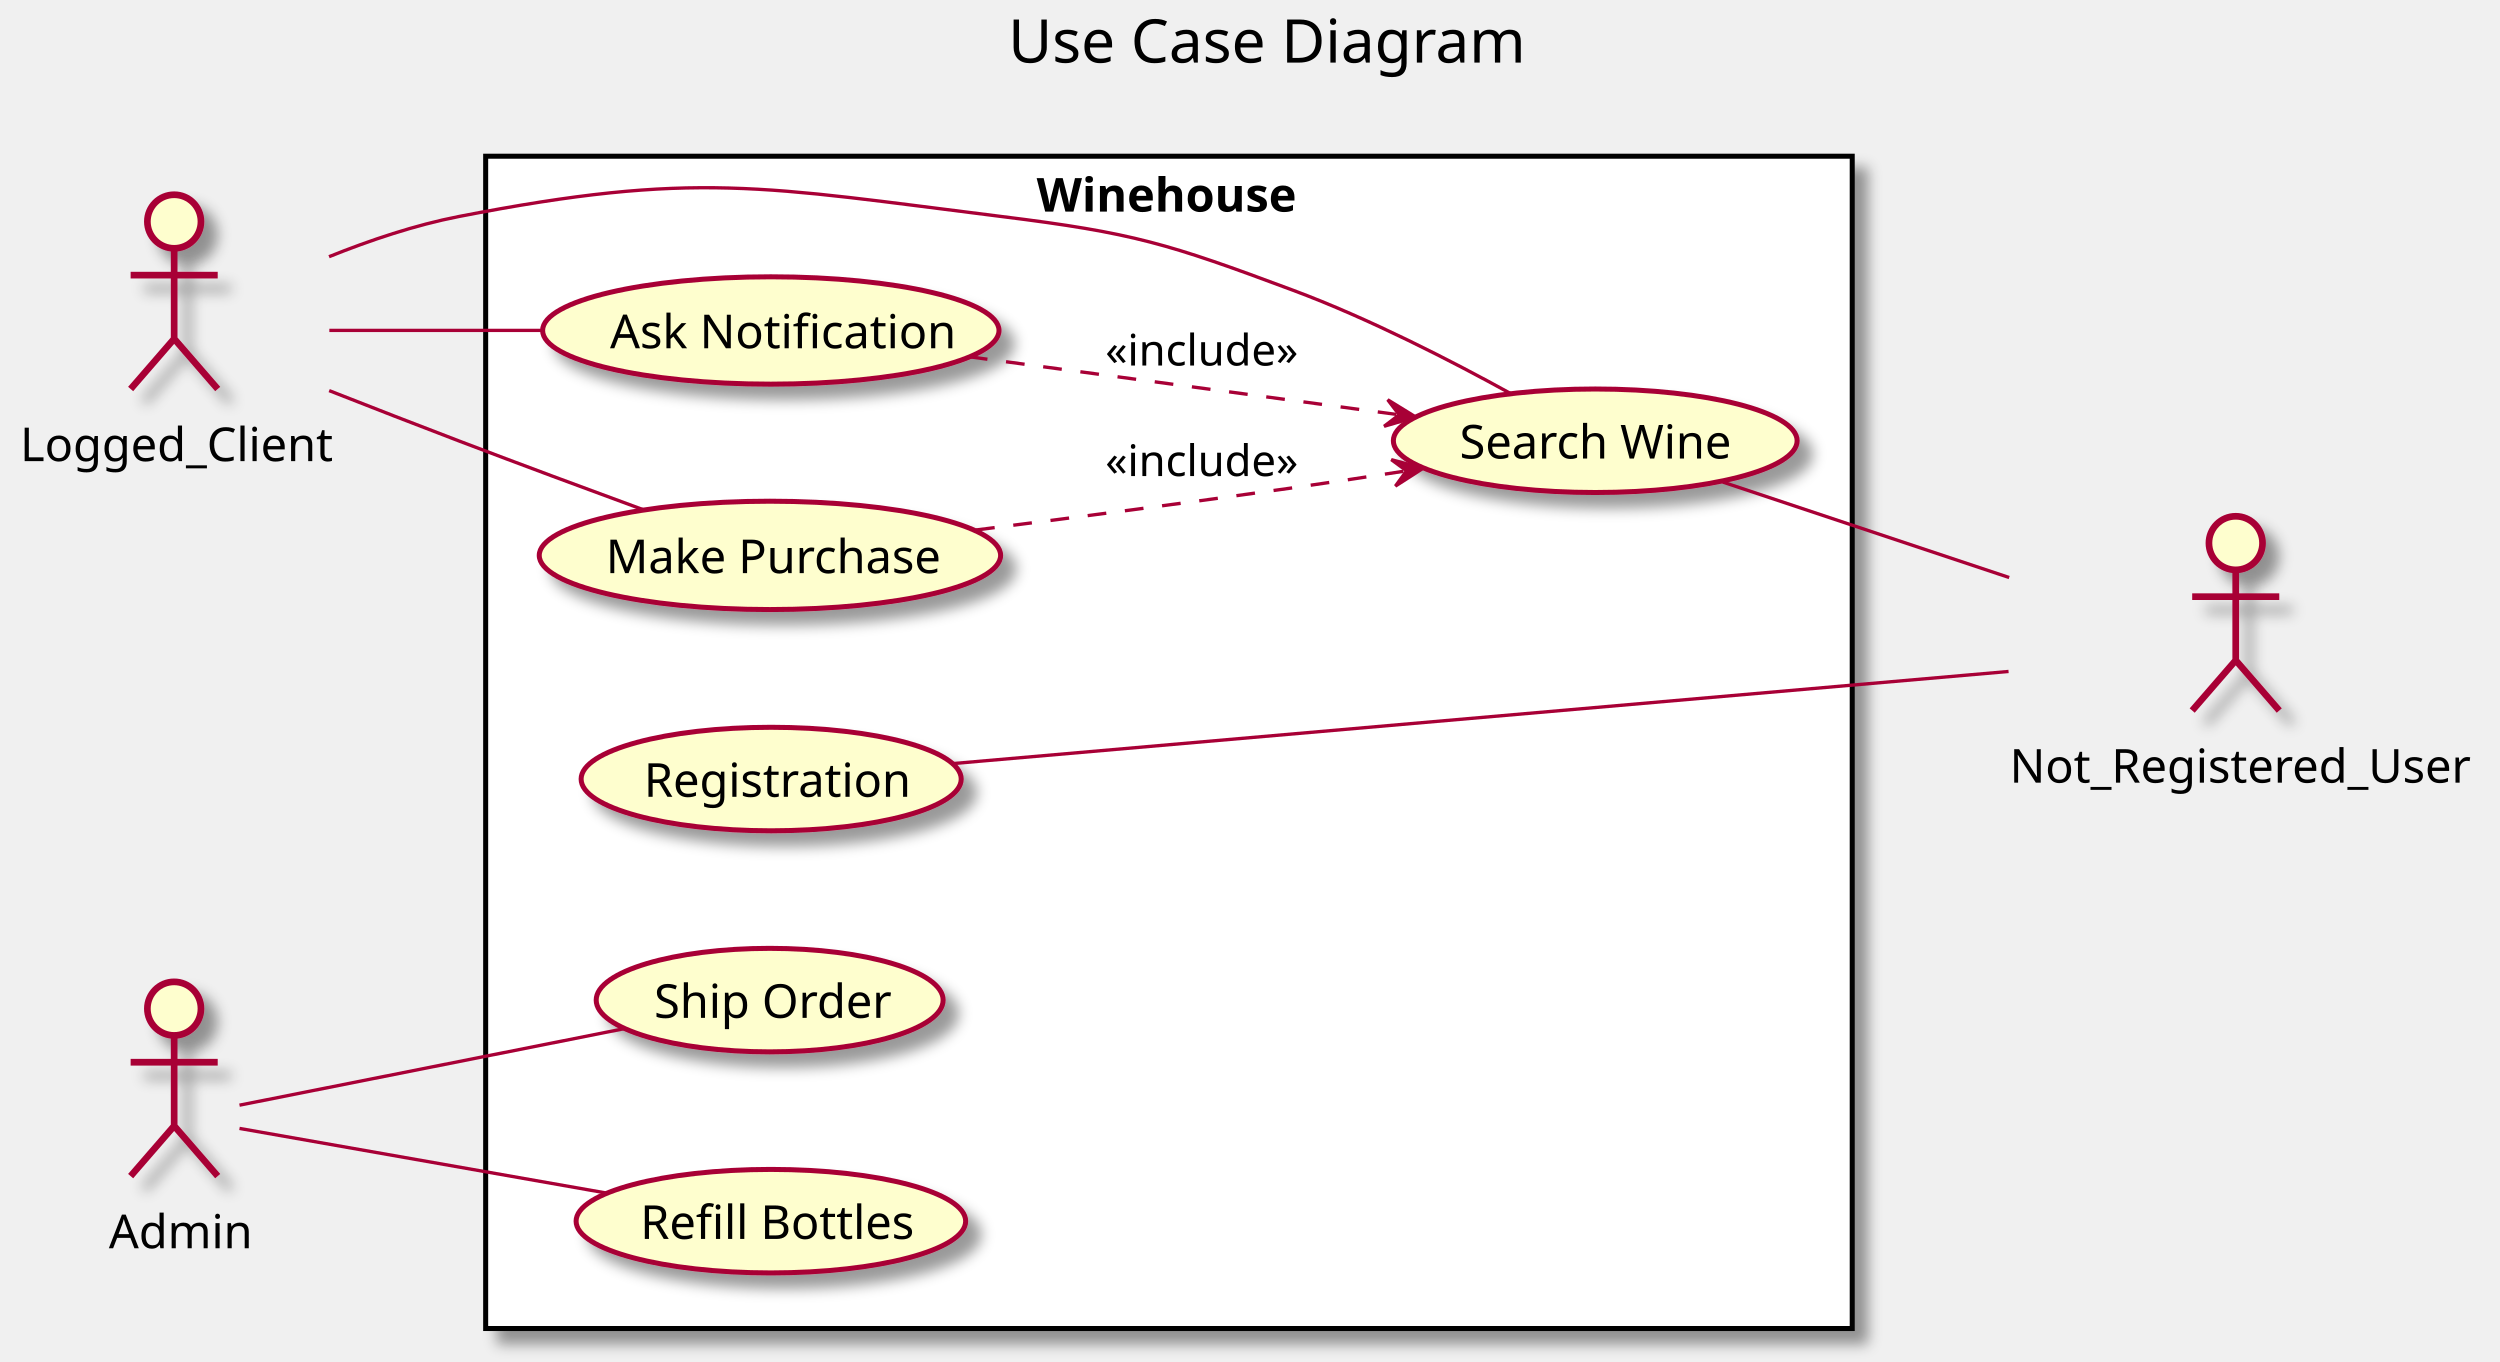
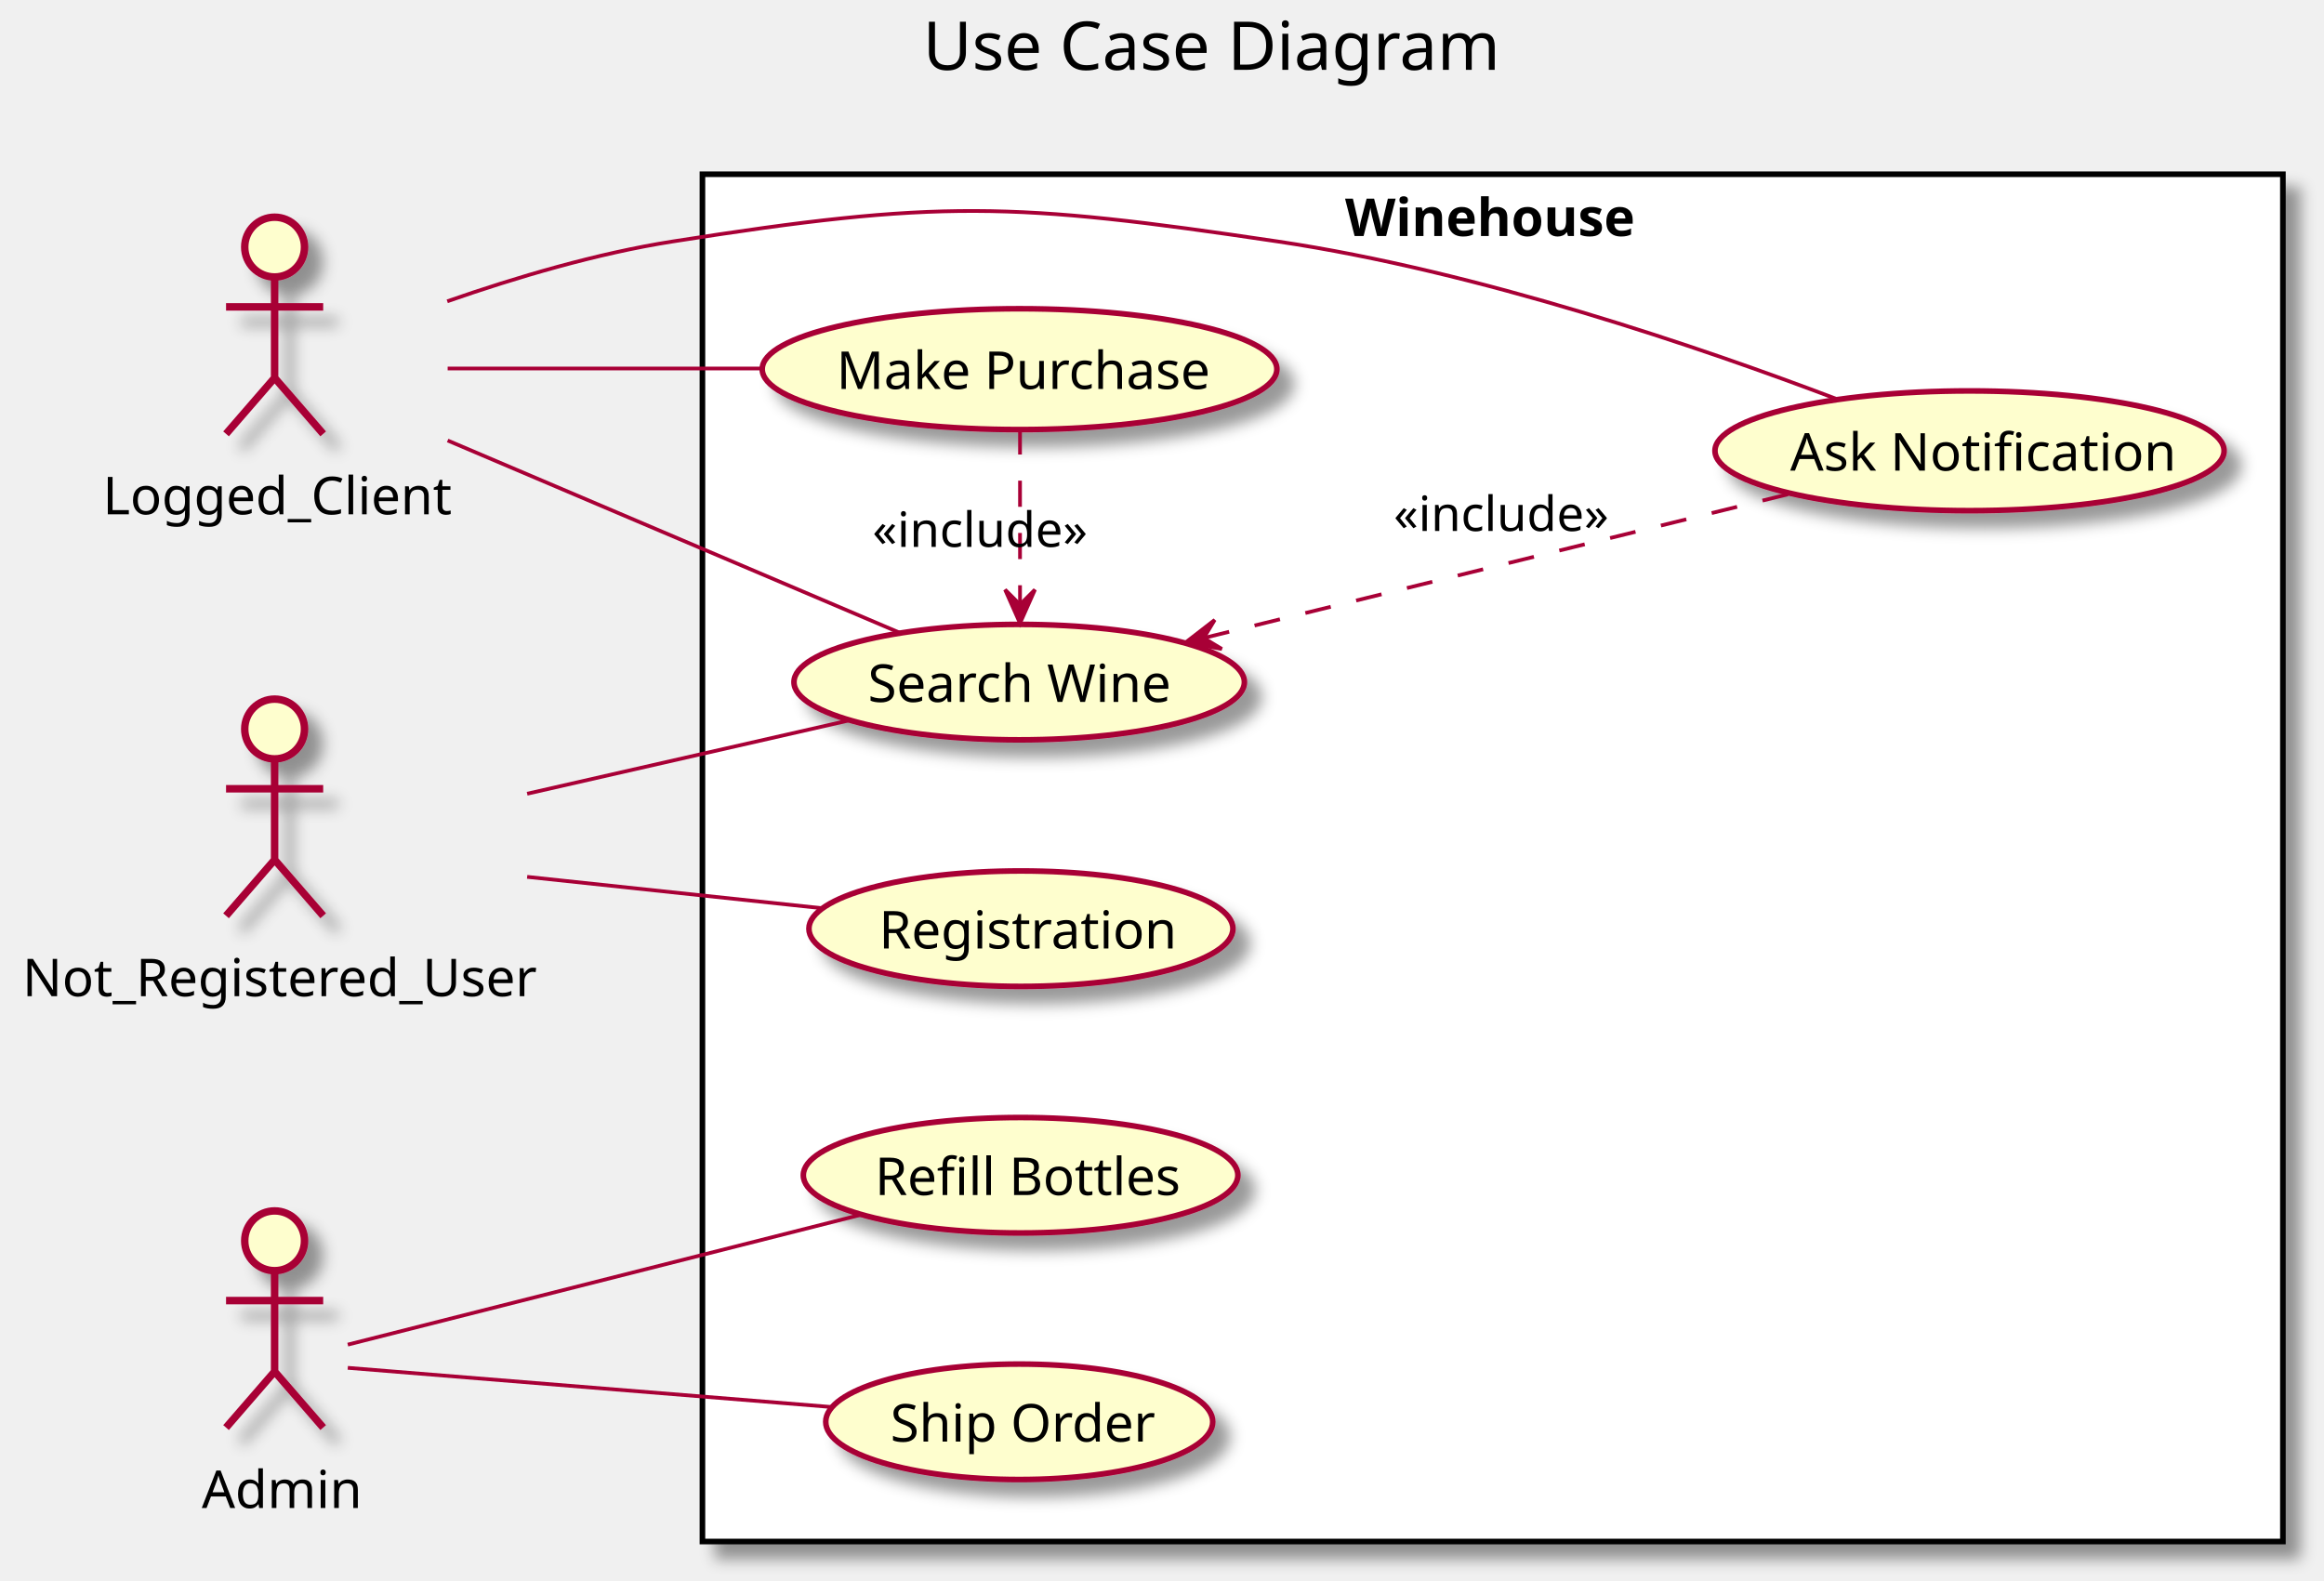
- <svg xmlns="http://www.w3.org/2000/svg" contentScriptType="application/ecmascript" contentStyleType="text/css" height="508.75px" preserveAspectRatio="none" style="width:933px;height:508px;" version="1.1" viewBox="0 0 933 508" width="933.75px" zoomAndPan="magnify">
+ <svg xmlns="http://www.w3.org/2000/svg" contentScriptType="application/ecmascript" contentStyleType="text/css" height="423px" preserveAspectRatio="none" style="width:622px;height:423px;" version="1.1" viewBox="0 0 622 423" width="622px" zoomAndPan="magnify">
  <defs>
-     <filter height="300%" id="f2cj5gtmdo3c7" width="300%" x="-1" y="-1">
-       <feGaussianBlur result="blurOut" stdDeviation="2.5" />
+     <filter height="300%" id="f1168waelfk775" width="300%" x="-1" y="-1">
+       <feGaussianBlur result="blurOut" stdDeviation="2.0" />
      <feColorMatrix in="blurOut" result="blurOut2" type="matrix" values="0 0 0 0 0 0 0 0 0 0 0 0 0 0 0 0 0 0 .4 0" />
-       <feOffset dx="5.0" dy="5.0" in="blurOut2" result="blurOut3" />
+       <feOffset dx="4.0" dy="4.0" in="blurOut2" result="blurOut3" />
      <feBlend in="SourceGraphic" in2="blurOut3" mode="normal" />
    </filter>
  </defs>
  <g>
-     <text fill="#000000" font-family="sans-serif" font-size="22.5" lengthAdjust="spacingAndGlyphs" textLength="188.75" x="376.25" y="23.357">Use Case Diagram</text>
-     <rect fill="#FFFFFF" filter="url(#f2cj5gtmdo3c7)" height="437.5" style="stroke: #000000; stroke-width: 1.875;" width="510" x="181.25" y="58.301" />
-     <text fill="#000000" font-family="sans-serif" font-size="17.5" font-weight="bold" lengthAdjust="spacingAndGlyphs" textLength="98.75" x="386.875" y="78.967">Winehouse</text>
-     <ellipse cx="287.8" cy="290.74" fill="#FEFECE" filter="url(#f2cj5gtmdo3c7)" rx="70.925" ry="19.315" style="stroke: #A80036; stroke-width: 1.875;" />
-     <text fill="#000000" font-family="sans-serif" font-size="17.5" lengthAdjust="spacingAndGlyphs" textLength="95" x="240.3" y="297.371">Registration</text>
-     <ellipse cx="595.345" cy="164.49" fill="#FEFECE" filter="url(#f2cj5gtmdo3c7)" rx="75.345" ry="19.315" style="stroke: #A80036; stroke-width: 1.875;" />
-     <text fill="#000000" font-family="sans-serif" font-size="17.5" lengthAdjust="spacingAndGlyphs" textLength="101.25" x="544.72" y="171.121">Search Wine</text>
-     <ellipse cx="287.664" cy="123.334" fill="#FEFECE" filter="url(#f2cj5gtmdo3c7)" rx="85.164" ry="20.033" style="stroke: #A80036; stroke-width: 1.875;" />
-     <text fill="#000000" font-family="sans-serif" font-size="17.5" lengthAdjust="spacingAndGlyphs" textLength="120" x="227.664" y="129.964">Ask Notification</text>
-     <ellipse cx="287.339" cy="207.269" fill="#FEFECE" filter="url(#f2cj5gtmdo3c7)" rx="86.09" ry="20.218" style="stroke: #A80036; stroke-width: 1.875;" />
-     <text fill="#000000" font-family="sans-serif" font-size="17.5" lengthAdjust="spacingAndGlyphs" textLength="122.5" x="226.089" y="213.899">Make Purchase</text>
-     <ellipse cx="287.693" cy="455.74" fill="#FEFECE" filter="url(#f2cj5gtmdo3c7)" rx="72.693" ry="19.315" style="stroke: #A80036; stroke-width: 1.875;" />
-     <text fill="#000000" font-family="sans-serif" font-size="17.5" lengthAdjust="spacingAndGlyphs" textLength="97.5" x="238.943" y="462.371">Refill Bottles</text>
-     <ellipse cx="287.238" cy="373.24" fill="#FEFECE" filter="url(#f2cj5gtmdo3c7)" rx="64.738" ry="19.315" style="stroke: #A80036; stroke-width: 1.875;" />
-     <text fill="#000000" font-family="sans-serif" font-size="17.5" lengthAdjust="spacingAndGlyphs" textLength="86.25" x="244.113" y="379.871">Ship Order</text>
-     <ellipse cx="65" cy="82.676" fill="#FEFECE" filter="url(#f2cj5gtmdo3c7)" rx="10" ry="10" style="stroke: #A80036; stroke-width: 2.5;" />
-     <path d="M65,92.676 L65,126.426 M48.75,102.676 L81.25,102.676 M65,126.426 L48.75,145.176 M65,126.426 L81.25,145.176 " fill="none" filter="url(#f2cj5gtmdo3c7)" style="stroke: #A80036; stroke-width: 2.5;" />
-     <text fill="#000000" font-family="sans-serif" font-size="17.5" lengthAdjust="spacingAndGlyphs" textLength="115" x="7.5" y="172.092">Logged_Client</text>
-     <ellipse cx="834.375" cy="202.676" fill="#FEFECE" filter="url(#f2cj5gtmdo3c7)" rx="10" ry="10" style="stroke: #A80036; stroke-width: 2.5;" />
-     <path d="M834.375,212.676 L834.375,246.426 M818.125,222.676 L850.625,222.676 M834.375,246.426 L818.125,265.176 M834.375,246.426 L850.625,265.176 " fill="none" filter="url(#f2cj5gtmdo3c7)" style="stroke: #A80036; stroke-width: 2.5;" />
-     <text fill="#000000" font-family="sans-serif" font-size="17.5" lengthAdjust="spacingAndGlyphs" textLength="168.75" x="750" y="292.092">Not_Registered_User</text>
-     <ellipse cx="65" cy="376.426" fill="#FEFECE" filter="url(#f2cj5gtmdo3c7)" rx="10" ry="10" style="stroke: #A80036; stroke-width: 2.5;" />
-     <path d="M65,386.426 L65,420.176 M48.75,396.426 L81.25,396.426 M65,420.176 L48.75,438.926 M65,420.176 L81.25,438.926 " fill="none" filter="url(#f2cj5gtmdo3c7)" style="stroke: #A80036; stroke-width: 2.5;" />
-     <text fill="#000000" font-family="sans-serif" font-size="17.5" lengthAdjust="spacingAndGlyphs" textLength="48.75" x="40.625" y="465.842">Admin</text>
-     <path d="M749.591,250.589 C641.164,260.051 454.13,276.371 354.956,285.023 " fill="none" id="Not_Registered_User-Registration" style="stroke: #A80036; stroke-width: 1.25;" />
-     <path d="M642.987,179.922 C673.335,190.037 713.938,203.572 749.83,215.536 " fill="none" id="Search Wine-Not_Registered_User" style="stroke: #A80036; stroke-width: 1.25;" />
-     <path d="M122.795,95.801 C138.156,89.62 155.035,83.958 171.25,80.801 C259.591,63.599 284.439,69.683 373.75,80.801 C423.223,86.96 435.785,90.888 482.5,108.301 C511.019,118.931 541.804,134.757 563.847,146.917 " fill="none" id="Logged_Client-Search Wine" style="stroke: #A80036; stroke-width: 1.25;" />
-     <path d="M122.906,123.301 C147.095,123.301 175.826,123.301 202.396,123.301 " fill="none" id="Logged_Client-Ask Notification" style="stroke: #A80036; stroke-width: 1.25;" />
-     <path d="M122.841,145.776 C138.498,151.928 155.511,158.552 171.25,164.551 C193.924,173.193 219.209,182.566 240.282,190.306 " fill="none" id="Logged_Client-Make Purchase" style="stroke: #A80036; stroke-width: 1.25;" />
-     <path d="M89.378,421.125 C121.592,426.798 181.095,437.279 226.284,445.238 " fill="none" id="Admin-Refill Bottles" style="stroke: #A80036; stroke-width: 1.25;" />
-     <path d="M89.378,412.451 C123.136,405.738 186.864,393.065 232.68,383.953 " fill="none" id="Admin-Ship Order" style="stroke: #A80036; stroke-width: 1.25;" />
-     <path d="M361.566,133.128 C410.061,139.674 473.525,148.239 521.941,154.774 " fill="none" id="Ask Notification-&gt;Search Wine" style="stroke: #A80036; stroke-width: 1.25; stroke-dasharray: 7.0,7.0;" />
-     <polygon fill="#A80036" points="528.369,155.642,517.889,149.182,522.175,154.806,516.551,159.093,528.369,155.642" style="stroke: #A80036; stroke-width: 1.25;" />
-     <text fill="#000000" font-family="sans-serif" font-size="16.25" lengthAdjust="spacingAndGlyphs" textLength="68.75" x="412.5" y="136.42">«include»</text>
-     <path d="M364.264,197.785 C400.12,193.263 443.553,187.608 482.5,182.051 C496.17,180.1 510.761,177.902 524.739,175.739 " fill="none" id="Make Purchase-&gt;Search Wine" style="stroke: #A80036; stroke-width: 1.25; stroke-dasharray: 7.0,7.0;" />
-     <polygon fill="#A80036" points="531.112,174.75,519.229,171.535,524.937,175.709,520.763,181.417,531.112,174.75" style="stroke: #A80036; stroke-width: 1.25;" />
-     <text fill="#000000" font-family="sans-serif" font-size="16.25" lengthAdjust="spacingAndGlyphs" textLength="68.75" x="412.5" y="177.67">«include»</text>
+     <text fill="#000000" font-family="sans-serif" font-size="18" lengthAdjust="spacingAndGlyphs" textLength="151" x="247" y="18.686">Use Case Diagram</text>
+     <rect fill="#FFFFFF" filter="url(#f1168waelfk775)" height="366" style="stroke: #000000; stroke-width: 1.5;" width="423" x="188" y="46.641" />
+     <text fill="#000000" font-family="sans-serif" font-size="14" font-weight="bold" lengthAdjust="spacingAndGlyphs" textLength="79" x="360" y="63.174">Winehouse</text>
+     <ellipse cx="272.872" cy="98.815" fill="#FEFECE" filter="url(#f1168waelfk775)" rx="68.872" ry="16.174" style="stroke: #A80036; stroke-width: 1.5;" />
+     <text fill="#000000" font-family="sans-serif" font-size="14" lengthAdjust="spacingAndGlyphs" textLength="98" x="223.872" y="104.12">Make Purchase</text>
+     <ellipse cx="527.131" cy="120.667" fill="#FEFECE" filter="url(#f1168waelfk775)" rx="68.131" ry="16.026" style="stroke: #A80036; stroke-width: 1.5;" />
+     <text fill="#000000" font-family="sans-serif" font-size="14" lengthAdjust="spacingAndGlyphs" textLength="96" x="479.131" y="125.972">Ask Notification</text>
+     <ellipse cx="272.776" cy="182.592" fill="#FEFECE" filter="url(#f1168waelfk775)" rx="60.276" ry="15.452" style="stroke: #A80036; stroke-width: 1.5;" />
+     <text fill="#000000" font-family="sans-serif" font-size="14" lengthAdjust="spacingAndGlyphs" textLength="81" x="232.276" y="187.897">Search Wine</text>
+     <ellipse cx="273.24" cy="248.592" fill="#FEFECE" filter="url(#f1168waelfk775)" rx="56.74" ry="15.452" style="stroke: #A80036; stroke-width: 1.5;" />
+     <text fill="#000000" font-family="sans-serif" font-size="14" lengthAdjust="spacingAndGlyphs" textLength="76" x="235.24" y="253.897">Registration</text>
+     <ellipse cx="273.154" cy="314.592" fill="#FEFECE" filter="url(#f1168waelfk775)" rx="58.154" ry="15.452" style="stroke: #A80036; stroke-width: 1.5;" />
+     <text fill="#000000" font-family="sans-serif" font-size="14" lengthAdjust="spacingAndGlyphs" textLength="78" x="234.154" y="319.897">Refill Bottles</text>
+     <ellipse cx="272.79" cy="380.592" fill="#FEFECE" filter="url(#f1168waelfk775)" rx="51.79" ry="15.452" style="stroke: #A80036; stroke-width: 1.5;" />
+     <text fill="#000000" font-family="sans-serif" font-size="14" lengthAdjust="spacingAndGlyphs" textLength="69" x="238.29" y="385.897">Ship Order</text>
+     <ellipse cx="73.5" cy="332.141" fill="#FEFECE" filter="url(#f1168waelfk775)" rx="8" ry="8" style="stroke: #A80036; stroke-width: 2.0;" />
+     <path d="M73.5,340.141 L73.5,367.141 M60.5,348.141 L86.5,348.141 M73.5,367.141 L60.5,382.141 M73.5,367.141 L86.5,382.141 " fill="none" filter="url(#f1168waelfk775)" style="stroke: #A80036; stroke-width: 2.0;" />
+     <text fill="#000000" font-family="sans-serif" font-size="14" lengthAdjust="spacingAndGlyphs" textLength="39" x="54" y="403.674">Admin</text>
+     <ellipse cx="73.5" cy="66.141" fill="#FEFECE" filter="url(#f1168waelfk775)" rx="8" ry="8" style="stroke: #A80036; stroke-width: 2.0;" />
+     <path d="M73.5,74.141 L73.5,101.141 M60.5,82.141 L86.5,82.141 M73.5,101.141 L60.5,116.141 M73.5,101.141 L86.5,116.141 " fill="none" filter="url(#f1168waelfk775)" style="stroke: #A80036; stroke-width: 2.0;" />
+     <text fill="#000000" font-family="sans-serif" font-size="14" lengthAdjust="spacingAndGlyphs" textLength="92" x="27.5" y="137.674">Logged_Client</text>
+     <ellipse cx="73.5" cy="195.141" fill="#FEFECE" filter="url(#f1168waelfk775)" rx="8" ry="8" style="stroke: #A80036; stroke-width: 2.0;" />
+     <path d="M73.5,203.141 L73.5,230.141 M60.5,211.141 L86.5,211.141 M73.5,230.141 L60.5,245.141 M73.5,230.141 L86.5,245.141 " fill="none" filter="url(#f1168waelfk775)" style="stroke: #A80036; stroke-width: 2.0;" />
+     <text fill="#000000" font-family="sans-serif" font-size="14" lengthAdjust="spacingAndGlyphs" textLength="135" x="6" y="266.674">Not_Registered_User</text>
+     <path d="M119.81,98.641 C144.637,98.641 175.913,98.641 203.645,98.641 " fill="none" id="Logged_Client-Make Purchase" style="stroke: #A80036; stroke-width: 1.0;" />
+     <path d="M119.702,80.653 C138.095,74.242 159.754,67.823 180,64.641 C251.127,53.463 270.784,54.044 342,64.641 C395.67,72.627 455.343,93.039 491.773,106.883 " fill="none" id="Logged_Client-Ask Notification" style="stroke: #A80036; stroke-width: 1.0;" />
+     <path d="M119.81,117.912 C156.937,133.703 208.484,155.627 241.037,169.472 " fill="none" id="Logged_Client-Search Wine" style="stroke: #A80036; stroke-width: 1.0;" />
+     <path d="M141.089,234.721 C166.846,237.46 195.879,240.547 220.048,243.117 " fill="none" id="Not_Registered_User-Registration" style="stroke: #A80036; stroke-width: 1.0;" />
+     <path d="M141.089,212.469 C169.421,206.013 201.719,198.654 227.144,192.861 " fill="none" id="Not_Registered_User-Search Wine" style="stroke: #A80036; stroke-width: 1.0;" />
+     <path d="M93.08,359.937 C124.289,352.036 187.969,335.914 230.322,325.192 " fill="none" id="Admin-Refill Bottles" style="stroke: #A80036; stroke-width: 1.0;" />
+     <path d="M93.08,366.146 C122.464,368.526 180.634,373.239 222.686,376.646 " fill="none" id="Admin-Ship Order" style="stroke: #A80036; stroke-width: 1.0;" />
+     <path d="M273,114.656 C273,128.008 273,147.134 273,161.7 " fill="none" id="Make Purchase-&gt;Search Wine" style="stroke: #A80036; stroke-width: 1.0; stroke-dasharray: 7.0,7.0;" />
+     <polygon fill="#A80036" points="273,166.841,277,157.841,273,161.841,269,157.841,273,166.841" style="stroke: #A80036; stroke-width: 1.0;" />
+     <text fill="#000000" font-family="sans-serif" font-size="13" lengthAdjust="spacingAndGlyphs" textLength="55" x="233.5" y="146.386">«include»</text>
+     <path d="M322.177,170.788 C367.424,159.656 434.679,143.109 479.404,132.105 " fill="none" id="Search Wine&lt;-Ask Notification" style="stroke: #A80036; stroke-width: 1.0; stroke-dasharray: 7.0,7.0;" />
+     <polygon fill="#A80036" points="317.32,171.983,327.015,173.715,322.175,170.787,325.103,165.947,317.32,171.983" style="stroke: #A80036; stroke-width: 1.0;" />
+     <text fill="#000000" font-family="sans-serif" font-size="13" lengthAdjust="spacingAndGlyphs" textLength="55" x="373" y="142.136">«include»</text>
  </g>
</svg>
